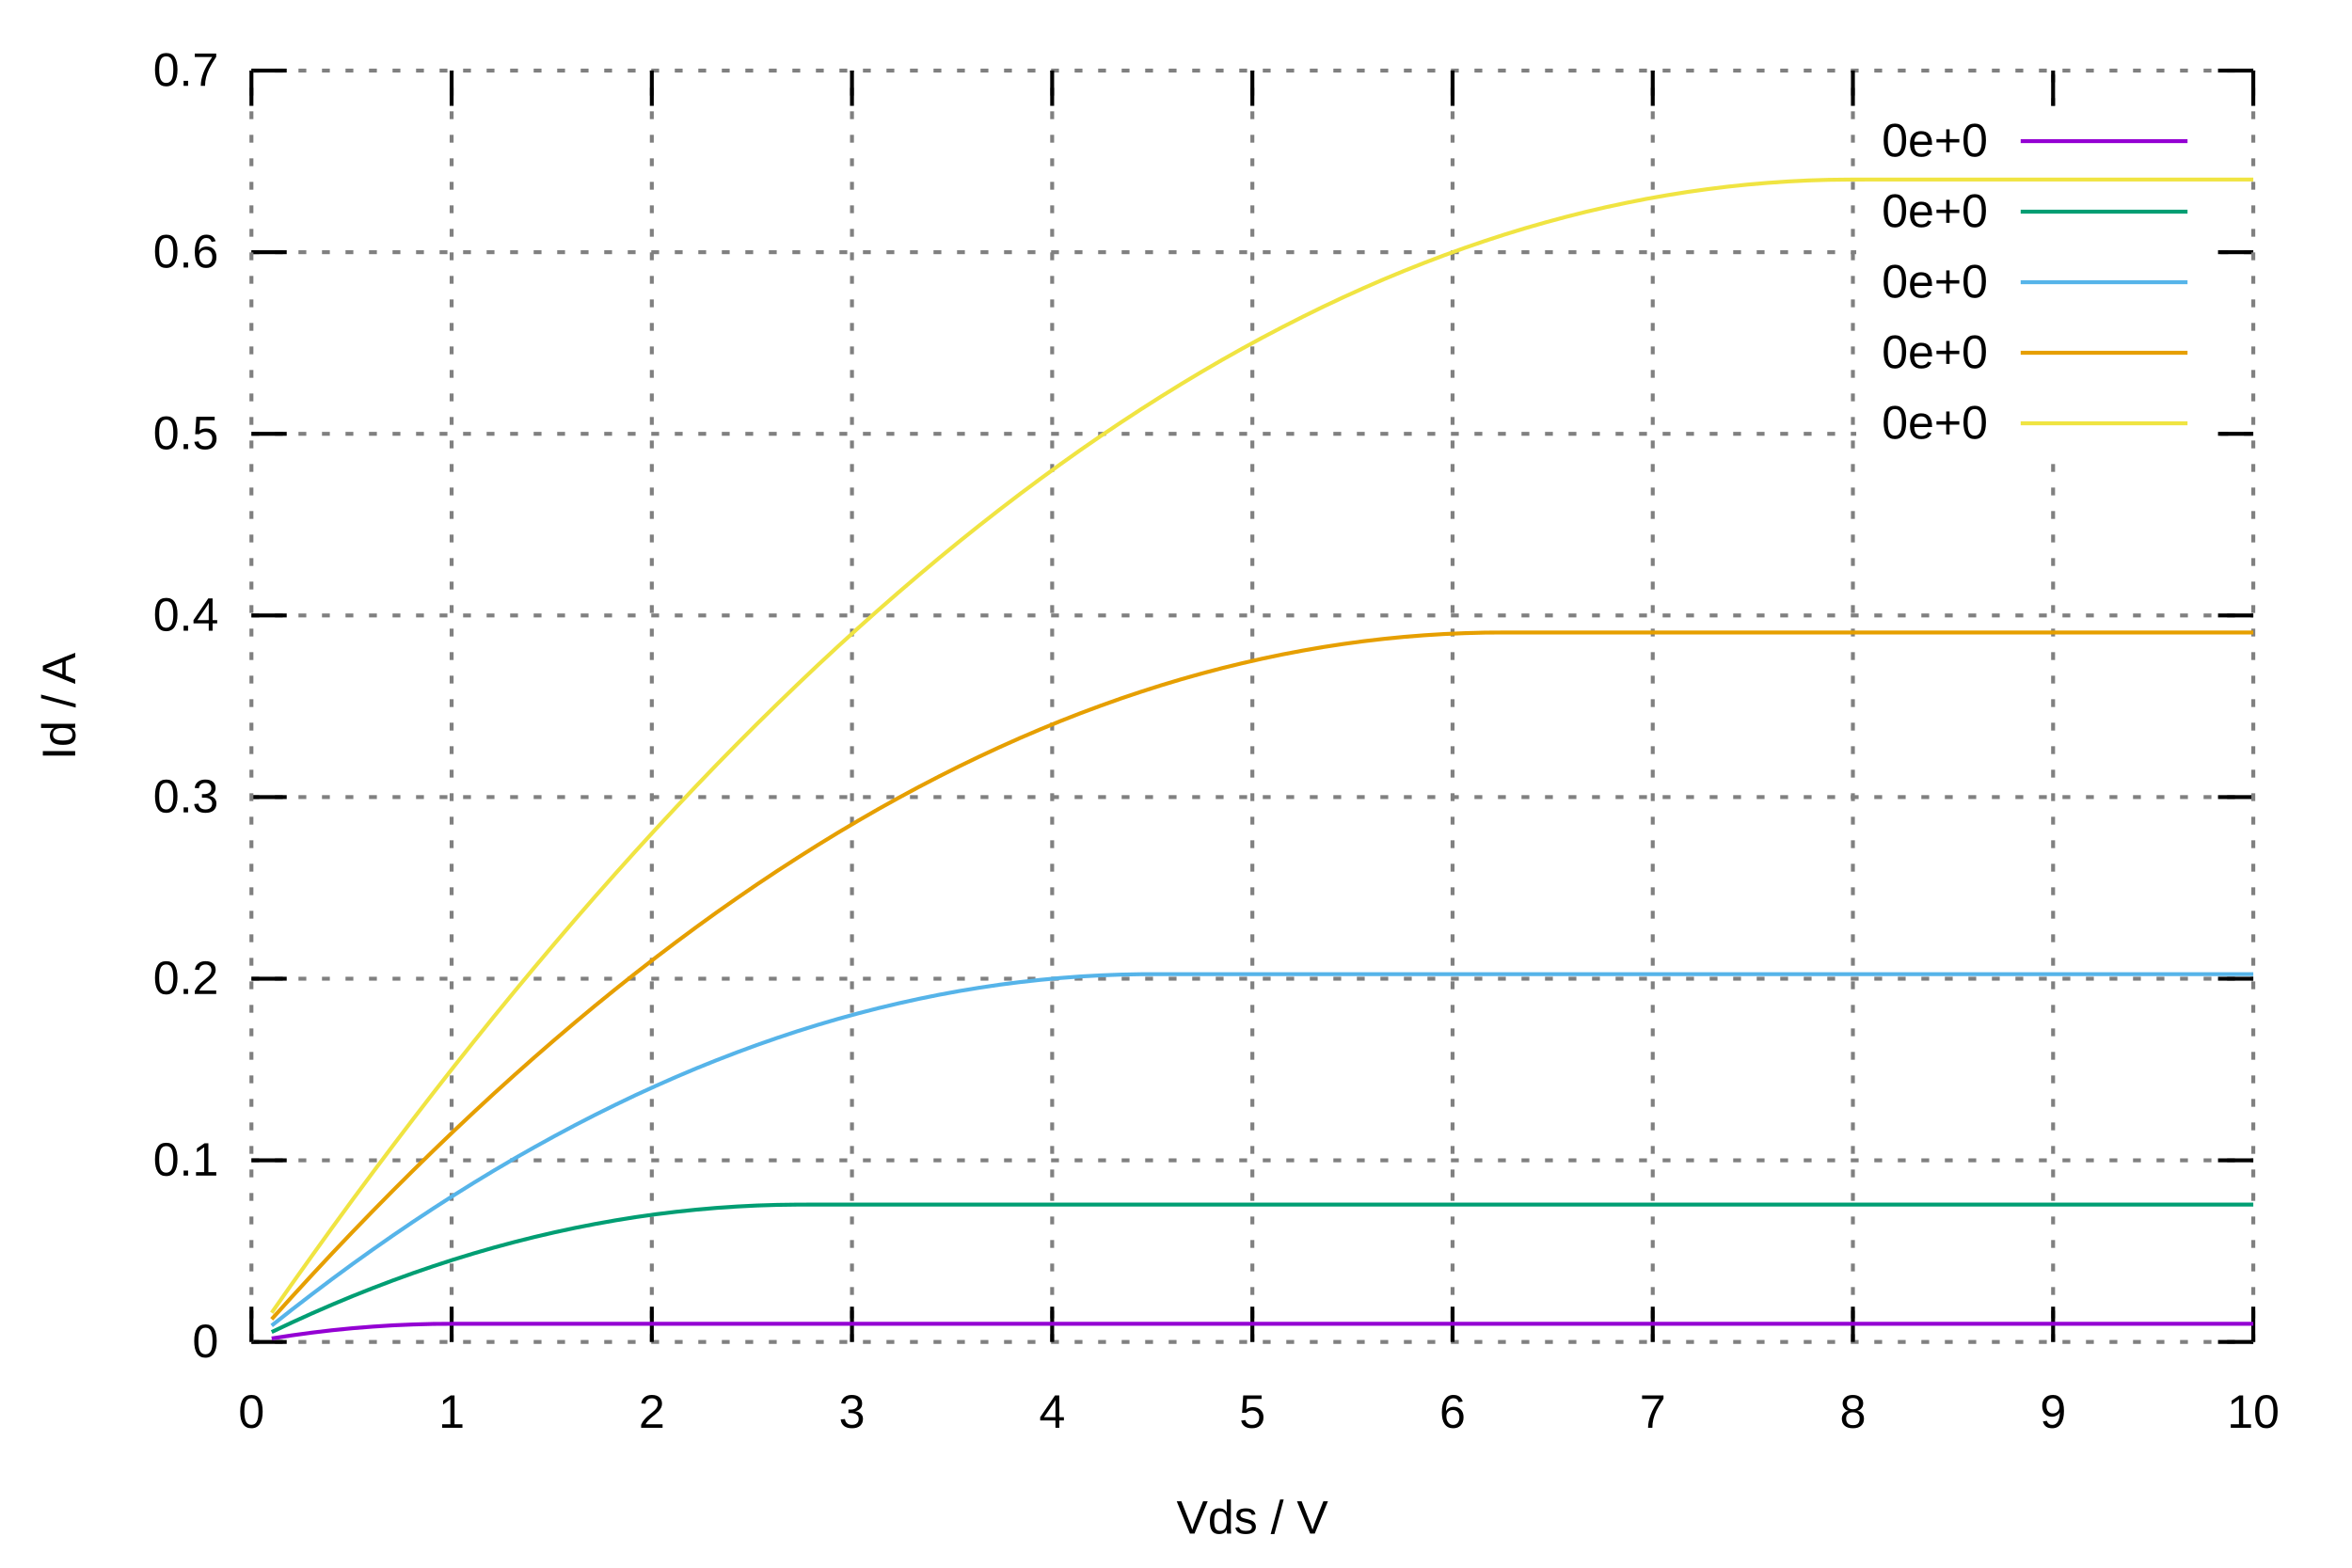
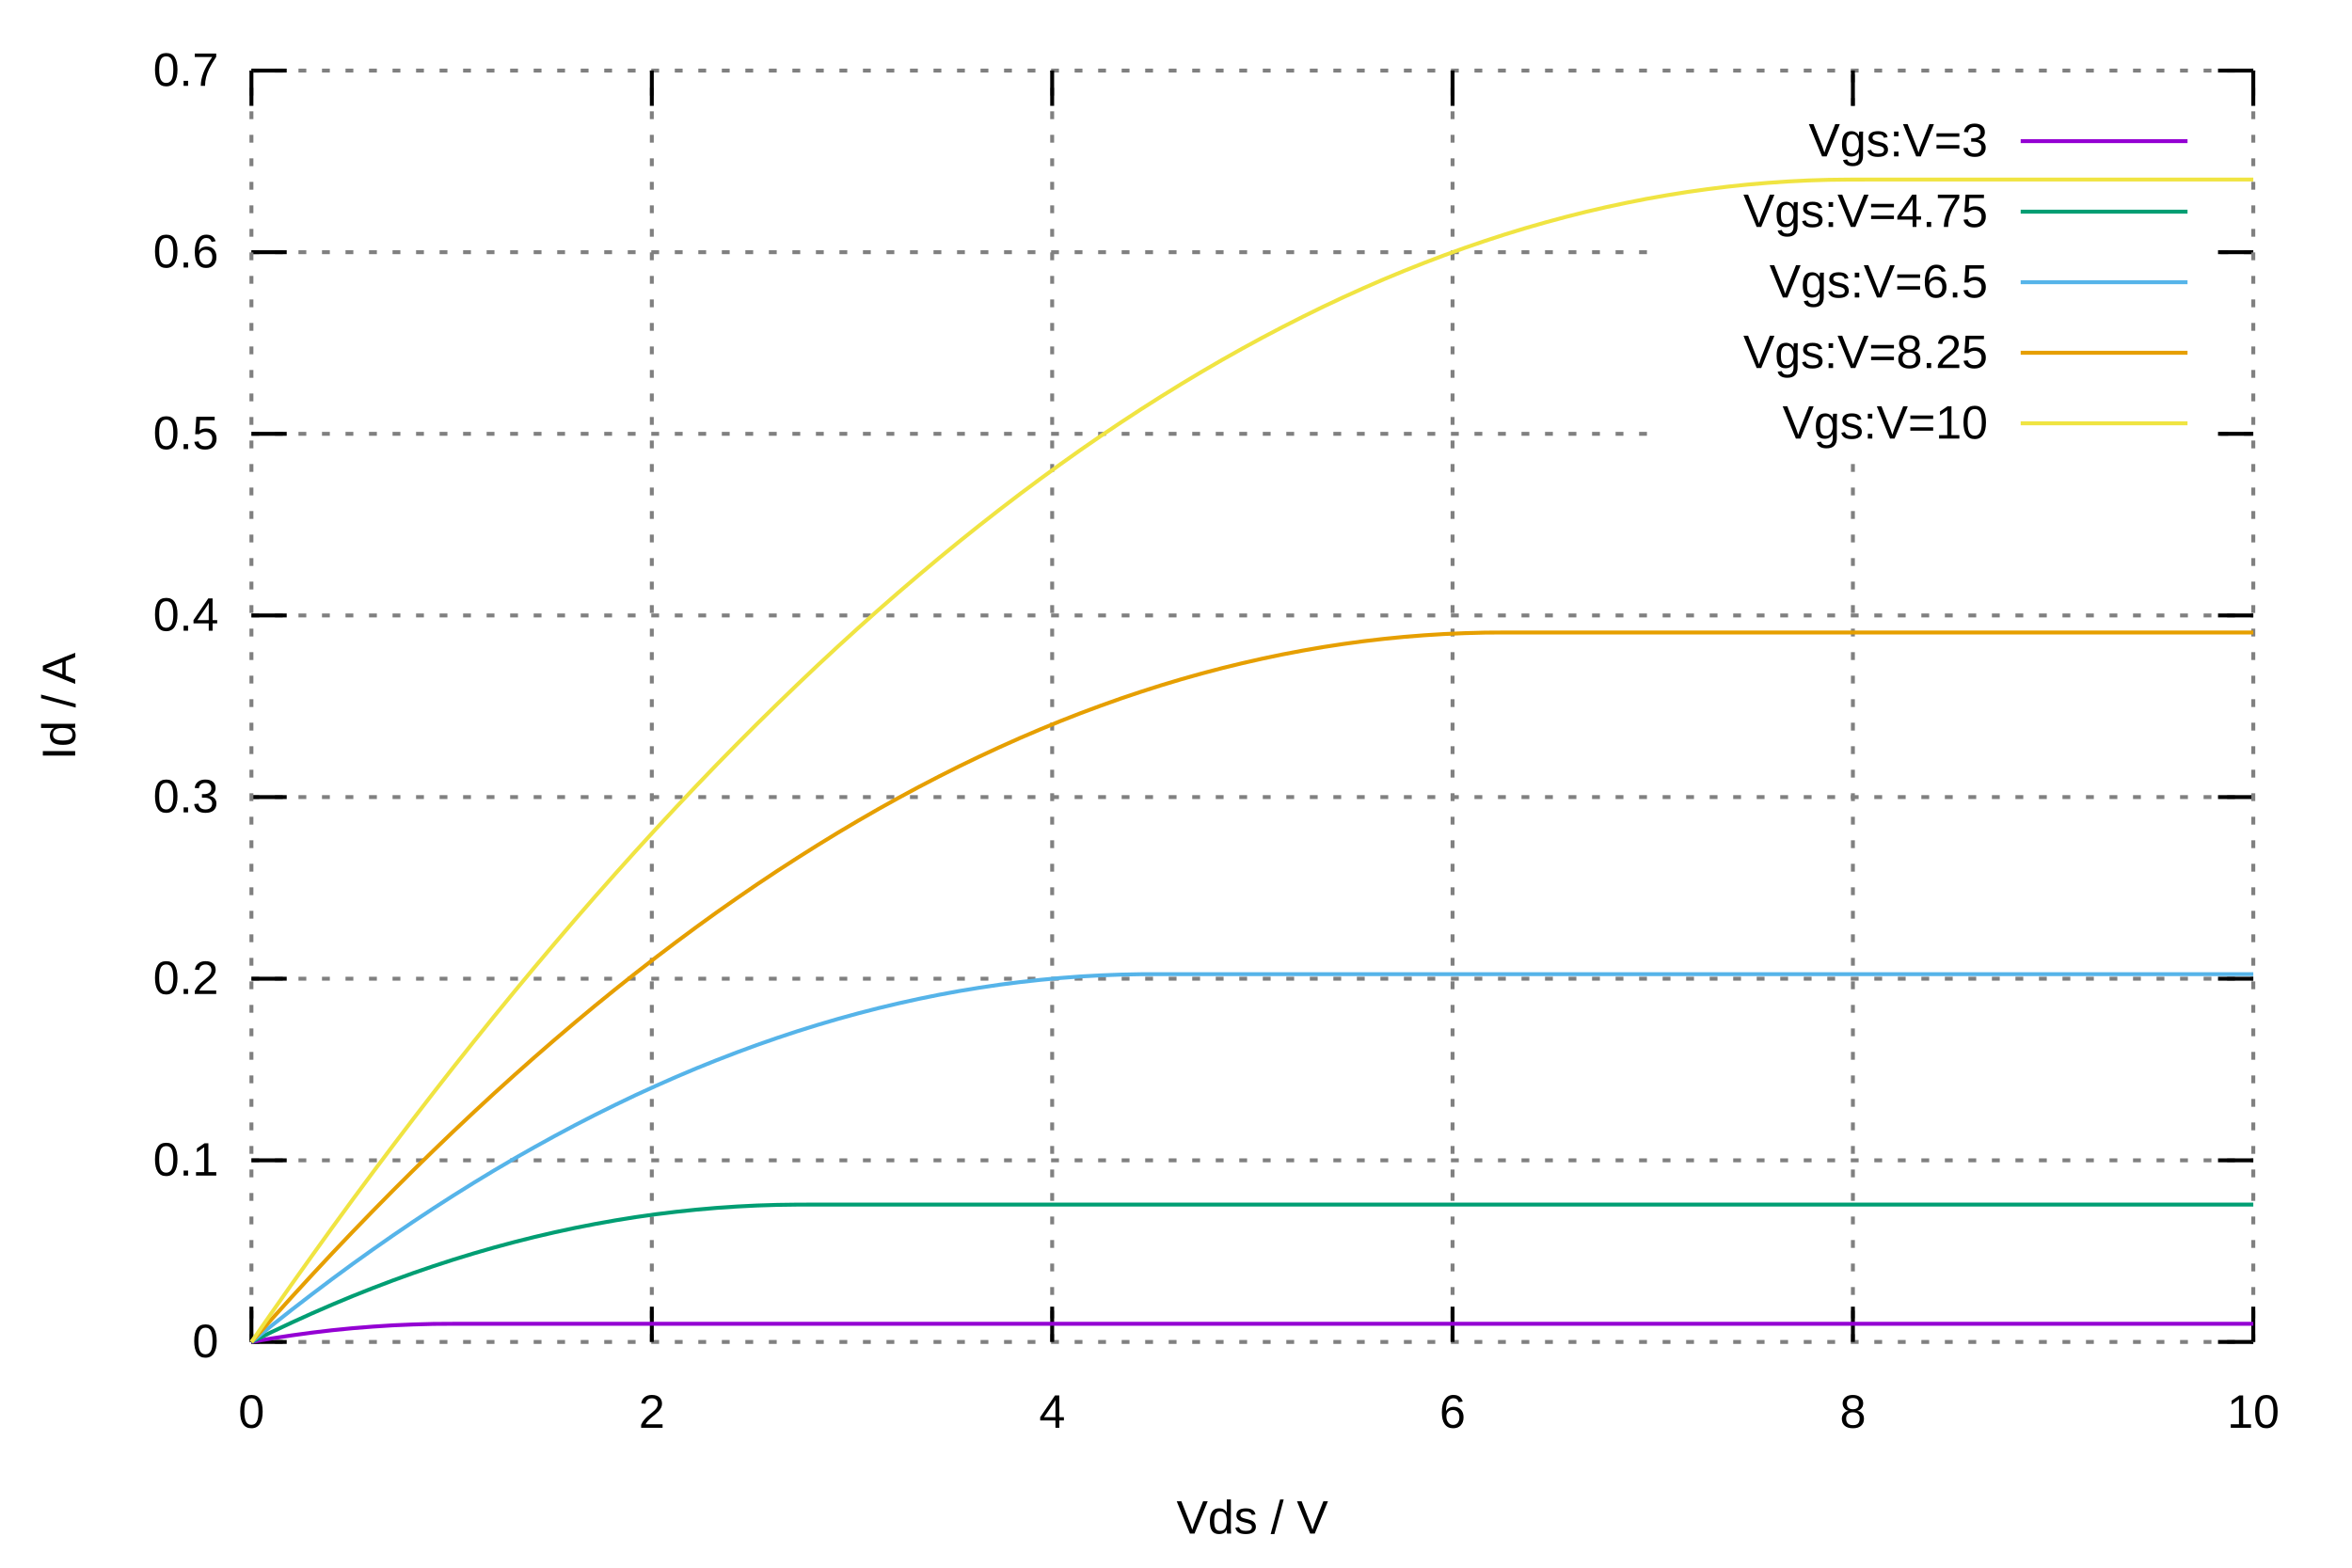
<svg xmlns="http://www.w3.org/2000/svg" xmlns:xlink="http://www.w3.org/1999/xlink" viewBox="0 0 600 400">
  <g id="gnuplot_canvas">
    <rect x="0" y="0" width="600" height="400" fill="none" />
    <defs>
      <circle id="gpDot" r="0.5" stroke-width="0.5" stroke="currentColor" />
      <path id="gpPt0" stroke-width="0.222" stroke="currentColor" d="M-1,0 h2 M0,-1 v2" />
      <path id="gpPt1" stroke-width="0.222" stroke="currentColor" d="M-1,-1 L1,1 M1,-1 L-1,1" />
      <path id="gpPt2" stroke-width="0.222" stroke="currentColor" d="M-1,0 L1,0 M0,-1 L0,1 M-1,-1 L1,1 M-1,1 L1,-1" />
      <rect id="gpPt3" stroke-width="0.222" stroke="currentColor" x="-1" y="-1" width="2" height="2" />
      <rect id="gpPt4" stroke-width="0.222" stroke="currentColor" fill="currentColor" x="-1" y="-1" width="2" height="2" />
      <circle id="gpPt5" stroke-width="0.222" stroke="currentColor" cx="0" cy="0" r="1" />
      <use xlink:href="#gpPt5" id="gpPt6" fill="currentColor" stroke="none" />
      <path id="gpPt7" stroke-width="0.222" stroke="currentColor" d="M0,-1.33 L-1.33,0.67 L1.33,0.67 z" />
      <use xlink:href="#gpPt7" id="gpPt8" fill="currentColor" stroke="none" />
      <use xlink:href="#gpPt7" id="gpPt9" stroke="currentColor" transform="rotate(180)" />
      <use xlink:href="#gpPt9" id="gpPt10" fill="currentColor" stroke="none" />
      <use xlink:href="#gpPt3" id="gpPt11" stroke="currentColor" transform="rotate(45)" />
      <use xlink:href="#gpPt11" id="gpPt12" fill="currentColor" stroke="none" />
      <path id="gpPt13" stroke-width="0.222" stroke="currentColor" d="M0,1.330 L1.265,0.411 L0.782,-1.067 L-0.782,-1.076 L-1.265,0.411 z" />
      <use xlink:href="#gpPt13" id="gpPt14" fill="currentColor" stroke="none" />
      <filter id="textbox" filterUnits="objectBoundingBox" x="0" y="0" height="1" width="1">
        <feFlood flood-color="white" flood-opacity="1" result="bgnd" />
        <feComposite in="SourceGraphic" in2="bgnd" operator="atop" />
      </filter>
      <filter id="greybox" filterUnits="objectBoundingBox" x="0" y="0" height="1" width="1">
        <feFlood flood-color="lightgrey" flood-opacity="1" result="grey" />
        <feComposite in="SourceGraphic" in2="grey" operator="atop" />
      </filter>
    </defs>
    <g fill="none" color="white" stroke="currentColor" stroke-width="1.00" stroke-linecap="butt" stroke-linejoin="miter">
</g>
    <g fill="none" color="black" stroke="currentColor" stroke-width="1.00" stroke-linecap="butt" stroke-linejoin="miter">
</g>
    <g fill="none" color="gray" stroke="currentColor" stroke-width="1.00" stroke-linecap="butt" stroke-linejoin="miter">
      <path stroke="gray" stroke-dasharray="2,4" class="gridline" d="M64.14,342.40 L574.82,342.40  " />
    </g>
    <g fill="none" color="black" stroke="currentColor" stroke-width="1.00" stroke-linecap="butt" stroke-linejoin="miter">
      <path stroke="black" d="M64.14,342.40 L73.14,342.40 M574.82,342.40 L565.82,342.40  " />
      <g transform="translate(55.75,346.30)" stroke="none" fill="black" font-family="Arial" font-size="12.00" text-anchor="end">
        <text>
          <tspan font-family="Arial">0</tspan>
        </text>
      </g>
    </g>
    <g fill="none" color="black" stroke="currentColor" stroke-width="1.00" stroke-linecap="butt" stroke-linejoin="miter">
</g>
    <g fill="none" color="gray" stroke="currentColor" stroke-width="1.00" stroke-linecap="butt" stroke-linejoin="miter">
      <path stroke="gray" stroke-dasharray="2,4" class="gridline" d="M64.14,296.06 L574.82,296.06  " />
    </g>
    <g fill="none" color="black" stroke="currentColor" stroke-width="1.00" stroke-linecap="butt" stroke-linejoin="miter">
      <path stroke="black" d="M64.14,296.06 L73.14,296.06 M574.82,296.06 L565.82,296.06  " />
      <g transform="translate(55.75,299.96)" stroke="none" fill="black" font-family="Arial" font-size="12.00" text-anchor="end">
        <text>
          <tspan font-family="Arial">0.1</tspan>
        </text>
      </g>
    </g>
    <g fill="none" color="black" stroke="currentColor" stroke-width="1.00" stroke-linecap="butt" stroke-linejoin="miter">
</g>
    <g fill="none" color="gray" stroke="currentColor" stroke-width="1.00" stroke-linecap="butt" stroke-linejoin="miter">
      <path stroke="gray" stroke-dasharray="2,4" class="gridline" d="M64.14,249.72 L574.82,249.72  " />
    </g>
    <g fill="none" color="black" stroke="currentColor" stroke-width="1.00" stroke-linecap="butt" stroke-linejoin="miter">
      <path stroke="black" d="M64.14,249.72 L73.14,249.72 M574.82,249.72 L565.82,249.72  " />
      <g transform="translate(55.75,253.62)" stroke="none" fill="black" font-family="Arial" font-size="12.00" text-anchor="end">
        <text>
          <tspan font-family="Arial">0.2</tspan>
        </text>
      </g>
    </g>
    <g fill="none" color="black" stroke="currentColor" stroke-width="1.00" stroke-linecap="butt" stroke-linejoin="miter">
</g>
    <g fill="none" color="gray" stroke="currentColor" stroke-width="1.00" stroke-linecap="butt" stroke-linejoin="miter">
      <path stroke="gray" stroke-dasharray="2,4" class="gridline" d="M64.14,203.38 L574.82,203.38  " />
    </g>
    <g fill="none" color="black" stroke="currentColor" stroke-width="1.00" stroke-linecap="butt" stroke-linejoin="miter">
      <path stroke="black" d="M64.14,203.38 L73.14,203.38 M574.82,203.38 L565.82,203.38  " />
      <g transform="translate(55.75,207.28)" stroke="none" fill="black" font-family="Arial" font-size="12.00" text-anchor="end">
        <text>
          <tspan font-family="Arial">0.3</tspan>
        </text>
      </g>
    </g>
    <g fill="none" color="black" stroke="currentColor" stroke-width="1.00" stroke-linecap="butt" stroke-linejoin="miter">
</g>
    <g fill="none" color="gray" stroke="currentColor" stroke-width="1.00" stroke-linecap="butt" stroke-linejoin="miter">
      <path stroke="gray" stroke-dasharray="2,4" class="gridline" d="M64.14,157.03 L574.82,157.03  " />
    </g>
    <g fill="none" color="black" stroke="currentColor" stroke-width="1.00" stroke-linecap="butt" stroke-linejoin="miter">
      <path stroke="black" d="M64.14,157.03 L73.14,157.03 M574.82,157.03 L565.82,157.03  " />
      <g transform="translate(55.75,160.93)" stroke="none" fill="black" font-family="Arial" font-size="12.00" text-anchor="end">
        <text>
          <tspan font-family="Arial">0.4</tspan>
        </text>
      </g>
    </g>
    <g fill="none" color="black" stroke="currentColor" stroke-width="1.00" stroke-linecap="butt" stroke-linejoin="miter">
</g>
    <g fill="none" color="gray" stroke="currentColor" stroke-width="1.00" stroke-linecap="butt" stroke-linejoin="miter">
-       <path stroke="gray" stroke-dasharray="2,4" class="gridline" d="M64.14,110.69 L473.53,110.69 M566.43,110.69 L574.82,110.69  " />
+       <path stroke="gray" stroke-dasharray="2,4" class="gridline" d="M64.14,110.69 L423.19,110.69 M566.43,110.69 L574.82,110.69  " />
    </g>
    <g fill="none" color="black" stroke="currentColor" stroke-width="1.00" stroke-linecap="butt" stroke-linejoin="miter">
      <path stroke="black" d="M64.14,110.69 L73.14,110.69 M574.82,110.69 L565.82,110.69  " />
      <g transform="translate(55.75,114.59)" stroke="none" fill="black" font-family="Arial" font-size="12.00" text-anchor="end">
        <text>
          <tspan font-family="Arial">0.5</tspan>
        </text>
      </g>
    </g>
    <g fill="none" color="black" stroke="currentColor" stroke-width="1.00" stroke-linecap="butt" stroke-linejoin="miter">
</g>
    <g fill="none" color="gray" stroke="currentColor" stroke-width="1.00" stroke-linecap="butt" stroke-linejoin="miter">
-       <path stroke="gray" stroke-dasharray="2,4" class="gridline" d="M64.14,64.35 L473.53,64.35 M566.43,64.35 L574.82,64.35  " />
+       <path stroke="gray" stroke-dasharray="2,4" class="gridline" d="M64.14,64.35 L423.19,64.35 M566.43,64.35 L574.82,64.35  " />
    </g>
    <g fill="none" color="black" stroke="currentColor" stroke-width="1.00" stroke-linecap="butt" stroke-linejoin="miter">
      <path stroke="black" d="M64.14,64.35 L73.14,64.35 M574.82,64.35 L565.82,64.35  " />
      <g transform="translate(55.75,68.25)" stroke="none" fill="black" font-family="Arial" font-size="12.00" text-anchor="end">
        <text>
          <tspan font-family="Arial">0.6</tspan>
        </text>
      </g>
    </g>
    <g fill="none" color="black" stroke="currentColor" stroke-width="1.00" stroke-linecap="butt" stroke-linejoin="miter">
</g>
    <g fill="none" color="gray" stroke="currentColor" stroke-width="1.00" stroke-linecap="butt" stroke-linejoin="miter">
      <path stroke="gray" stroke-dasharray="2,4" class="gridline" d="M64.14,18.01 L574.82,18.01  " />
    </g>
    <g fill="none" color="black" stroke="currentColor" stroke-width="1.00" stroke-linecap="butt" stroke-linejoin="miter">
      <path stroke="black" d="M64.14,18.01 L73.14,18.01 M574.82,18.01 L565.82,18.01  " />
      <g transform="translate(55.75,21.91)" stroke="none" fill="black" font-family="Arial" font-size="12.00" text-anchor="end">
        <text>
          <tspan font-family="Arial">0.7</tspan>
        </text>
      </g>
    </g>
    <g fill="none" color="black" stroke="currentColor" stroke-width="1.00" stroke-linecap="butt" stroke-linejoin="miter">
</g>
    <g fill="none" color="gray" stroke="currentColor" stroke-width="1.00" stroke-linecap="butt" stroke-linejoin="miter">
      <path stroke="gray" stroke-dasharray="2,4" class="gridline" d="M64.14,342.40 L64.14,18.01  " />
    </g>
    <g fill="none" color="black" stroke="currentColor" stroke-width="1.00" stroke-linecap="butt" stroke-linejoin="miter">
      <path stroke="black" d="M64.14,342.40 L64.14,333.40 M64.14,18.01 L64.14,27.01  " />
      <g transform="translate(64.14,364.30)" stroke="none" fill="black" font-family="Arial" font-size="12.00" text-anchor="middle">
        <text>
          <tspan font-family="Arial">0</tspan>
        </text>
      </g>
    </g>
    <g fill="none" color="black" stroke="currentColor" stroke-width="1.00" stroke-linecap="butt" stroke-linejoin="miter">
</g>
    <g fill="none" color="gray" stroke="currentColor" stroke-width="1.00" stroke-linecap="butt" stroke-linejoin="miter">
-       <path stroke="gray" stroke-dasharray="2,4" class="gridline" d="M115.21,342.40 L115.21,18.01  " />
-     </g>
-     <g fill="none" color="black" stroke="currentColor" stroke-width="1.00" stroke-linecap="butt" stroke-linejoin="miter">
-       <path stroke="black" d="M115.21,342.40 L115.21,333.40 M115.21,18.01 L115.21,27.01  " />
-       <g transform="translate(115.21,364.30)" stroke="none" fill="black" font-family="Arial" font-size="12.00" text-anchor="middle">
-         <text>
-           <tspan font-family="Arial">1</tspan>
-         </text>
-       </g>
-     </g>
-     <g fill="none" color="black" stroke="currentColor" stroke-width="1.00" stroke-linecap="butt" stroke-linejoin="miter">
- </g>
-     <g fill="none" color="gray" stroke="currentColor" stroke-width="1.00" stroke-linecap="butt" stroke-linejoin="miter">
      <path stroke="gray" stroke-dasharray="2,4" class="gridline" d="M166.28,342.40 L166.28,18.01  " />
    </g>
    <g fill="none" color="black" stroke="currentColor" stroke-width="1.00" stroke-linecap="butt" stroke-linejoin="miter">
      <path stroke="black" d="M166.28,342.40 L166.28,333.40 M166.28,18.01 L166.28,27.01  " />
      <g transform="translate(166.28,364.30)" stroke="none" fill="black" font-family="Arial" font-size="12.00" text-anchor="middle">
        <text>
          <tspan font-family="Arial">2</tspan>
        </text>
      </g>
    </g>
    <g fill="none" color="black" stroke="currentColor" stroke-width="1.00" stroke-linecap="butt" stroke-linejoin="miter">
</g>
    <g fill="none" color="gray" stroke="currentColor" stroke-width="1.00" stroke-linecap="butt" stroke-linejoin="miter">
-       <path stroke="gray" stroke-dasharray="2,4" class="gridline" d="M217.34,342.40 L217.34,18.01  " />
-     </g>
-     <g fill="none" color="black" stroke="currentColor" stroke-width="1.00" stroke-linecap="butt" stroke-linejoin="miter">
-       <path stroke="black" d="M217.34,342.40 L217.34,333.40 M217.34,18.01 L217.34,27.01  " />
-       <g transform="translate(217.34,364.30)" stroke="none" fill="black" font-family="Arial" font-size="12.00" text-anchor="middle">
-         <text>
-           <tspan font-family="Arial">3</tspan>
-         </text>
-       </g>
-     </g>
-     <g fill="none" color="black" stroke="currentColor" stroke-width="1.00" stroke-linecap="butt" stroke-linejoin="miter">
- </g>
-     <g fill="none" color="gray" stroke="currentColor" stroke-width="1.00" stroke-linecap="butt" stroke-linejoin="miter">
      <path stroke="gray" stroke-dasharray="2,4" class="gridline" d="M268.41,342.40 L268.41,18.01  " />
    </g>
    <g fill="none" color="black" stroke="currentColor" stroke-width="1.00" stroke-linecap="butt" stroke-linejoin="miter">
      <path stroke="black" d="M268.41,342.40 L268.41,333.40 M268.41,18.01 L268.41,27.01  " />
      <g transform="translate(268.41,364.30)" stroke="none" fill="black" font-family="Arial" font-size="12.00" text-anchor="middle">
        <text>
          <tspan font-family="Arial">4</tspan>
        </text>
      </g>
    </g>
    <g fill="none" color="black" stroke="currentColor" stroke-width="1.00" stroke-linecap="butt" stroke-linejoin="miter">
</g>
    <g fill="none" color="gray" stroke="currentColor" stroke-width="1.00" stroke-linecap="butt" stroke-linejoin="miter">
-       <path stroke="gray" stroke-dasharray="2,4" class="gridline" d="M319.48,342.40 L319.48,18.01  " />
-     </g>
-     <g fill="none" color="black" stroke="currentColor" stroke-width="1.00" stroke-linecap="butt" stroke-linejoin="miter">
-       <path stroke="black" d="M319.48,342.40 L319.48,333.40 M319.48,18.01 L319.48,27.01  " />
-       <g transform="translate(319.48,364.30)" stroke="none" fill="black" font-family="Arial" font-size="12.00" text-anchor="middle">
-         <text>
-           <tspan font-family="Arial">5</tspan>
-         </text>
-       </g>
-     </g>
-     <g fill="none" color="black" stroke="currentColor" stroke-width="1.00" stroke-linecap="butt" stroke-linejoin="miter">
- </g>
-     <g fill="none" color="gray" stroke="currentColor" stroke-width="1.00" stroke-linecap="butt" stroke-linejoin="miter">
      <path stroke="gray" stroke-dasharray="2,4" class="gridline" d="M370.55,342.40 L370.55,18.01  " />
    </g>
    <g fill="none" color="black" stroke="currentColor" stroke-width="1.00" stroke-linecap="butt" stroke-linejoin="miter">
      <path stroke="black" d="M370.55,342.40 L370.55,333.40 M370.55,18.01 L370.55,27.01  " />
      <g transform="translate(370.55,364.30)" stroke="none" fill="black" font-family="Arial" font-size="12.00" text-anchor="middle">
        <text>
          <tspan font-family="Arial">6</tspan>
        </text>
      </g>
    </g>
    <g fill="none" color="black" stroke="currentColor" stroke-width="1.00" stroke-linecap="butt" stroke-linejoin="miter">
</g>
    <g fill="none" color="gray" stroke="currentColor" stroke-width="1.00" stroke-linecap="butt" stroke-linejoin="miter">
-       <path stroke="gray" stroke-dasharray="2,4" class="gridline" d="M421.62,342.40 L421.62,18.01  " />
-     </g>
-     <g fill="none" color="black" stroke="currentColor" stroke-width="1.00" stroke-linecap="butt" stroke-linejoin="miter">
-       <path stroke="black" d="M421.62,342.40 L421.62,333.40 M421.62,18.01 L421.62,27.01  " />
-       <g transform="translate(421.62,364.30)" stroke="none" fill="black" font-family="Arial" font-size="12.00" text-anchor="middle">
-         <text>
-           <tspan font-family="Arial">7</tspan>
-         </text>
-       </g>
-     </g>
-     <g fill="none" color="black" stroke="currentColor" stroke-width="1.00" stroke-linecap="butt" stroke-linejoin="miter">
- </g>
-     <g fill="none" color="gray" stroke="currentColor" stroke-width="1.00" stroke-linecap="butt" stroke-linejoin="miter">
-       <path stroke="gray" stroke-dasharray="2,4" class="gridline" d="M472.68,342.40 L472.68,18.01  " />
+       <path stroke="gray" stroke-dasharray="2,4" class="gridline" d="M472.68,342.40 L472.68,117.01 M472.68,27.01 L472.68,18.01  " />
    </g>
    <g fill="none" color="black" stroke="currentColor" stroke-width="1.00" stroke-linecap="butt" stroke-linejoin="miter">
      <path stroke="black" d="M472.68,342.40 L472.68,333.40 M472.68,18.01 L472.68,27.01  " />
      <g transform="translate(472.68,364.30)" stroke="none" fill="black" font-family="Arial" font-size="12.00" text-anchor="middle">
        <text>
          <tspan font-family="Arial">8</tspan>
        </text>
      </g>
    </g>
    <g fill="none" color="black" stroke="currentColor" stroke-width="1.00" stroke-linecap="butt" stroke-linejoin="miter">
</g>
    <g fill="none" color="gray" stroke="currentColor" stroke-width="1.00" stroke-linecap="butt" stroke-linejoin="miter">
-       <path stroke="gray" stroke-dasharray="2,4" class="gridline" d="M523.75,342.40 L523.75,117.01 M523.75,27.01 L523.75,18.01  " />
-     </g>
-     <g fill="none" color="black" stroke="currentColor" stroke-width="1.00" stroke-linecap="butt" stroke-linejoin="miter">
-       <path stroke="black" d="M523.75,342.40 L523.75,333.40 M523.75,18.01 L523.75,27.01  " />
-       <g transform="translate(523.75,364.30)" stroke="none" fill="black" font-family="Arial" font-size="12.00" text-anchor="middle">
-         <text>
-           <tspan font-family="Arial">9</tspan>
-         </text>
-       </g>
-     </g>
-     <g fill="none" color="black" stroke="currentColor" stroke-width="1.00" stroke-linecap="butt" stroke-linejoin="miter">
- </g>
-     <g fill="none" color="gray" stroke="currentColor" stroke-width="1.00" stroke-linecap="butt" stroke-linejoin="miter">
      <path stroke="gray" stroke-dasharray="2,4" class="gridline" d="M574.82,342.40 L574.82,18.01  " />
    </g>
    <g fill="none" color="black" stroke="currentColor" stroke-width="1.00" stroke-linecap="butt" stroke-linejoin="miter">
      <path stroke="black" d="M574.82,342.40 L574.82,333.40 M574.82,18.01 L574.82,27.01  " />
      <g transform="translate(574.82,364.30)" stroke="none" fill="black" font-family="Arial" font-size="12.00" text-anchor="middle">
        <text>
          <tspan font-family="Arial">10</tspan>
        </text>
      </g>
    </g>
    <g fill="none" color="black" stroke="currentColor" stroke-width="1.00" stroke-linecap="butt" stroke-linejoin="miter">
</g>
    <g fill="none" color="black" stroke="currentColor" stroke-width="1.00" stroke-linecap="butt" stroke-linejoin="miter">
      <g transform="translate(19.18,180.21) rotate(270)" stroke="none" fill="black" font-family="Arial" font-size="12.00" text-anchor="middle">
        <text>
          <tspan font-family="Arial">Id / A</tspan>
        </text>
      </g>
    </g>
    <g fill="none" color="black" stroke="currentColor" stroke-width="1.00" stroke-linecap="butt" stroke-linejoin="miter">
      <g transform="translate(319.48,391.30)" stroke="none" fill="black" font-family="Arial" font-size="12.00" text-anchor="middle">
        <text>
          <tspan font-family="Arial">Vds / V</tspan>
        </text>
      </g>
    </g>
    <g fill="none" color="black" stroke="currentColor" stroke-width="1.00" stroke-linecap="butt" stroke-linejoin="miter">
</g>
    <g id="gnuplot_plot_1">
      <g fill="none" color="black" stroke="currentColor" stroke-width="1.00" stroke-linecap="butt" stroke-linejoin="miter">
        <g transform="translate(507.09,39.91)" stroke="none" fill="black" font-family="Arial" font-size="12.00" text-anchor="end">
          <text>
-             <tspan font-family="Arial">0e+0</tspan>
-           </text>
-         </g>
-       </g>
-       <g fill="none" color="black" stroke="currentColor" stroke-width="1.00" stroke-linecap="butt" stroke-linejoin="miter">
-         <path stroke="rgb(148,   0, 211)" d="M515.48,36.01 L558.04,36.01 M69.30,341.51 L74.46,340.72 L79.62,340.02 L84.77,339.41 L89.93,338.90 L95.09,338.49   L100.25,338.16 L105.41,337.94 L110.57,337.80 L115.72,337.77 L120.88,337.77 L126.04,337.77 L131.20,337.77 L136.36,337.77   L141.52,337.77 L146.67,337.77 L151.83,337.77 L156.99,337.77 L162.15,337.77 L167.31,337.77 L172.47,337.77 L177.62,337.77   L182.78,337.77 L187.94,337.77 L193.10,337.77 L198.26,337.77 L203.42,337.77 L208.57,337.77 L213.73,337.77 L218.89,337.77   L224.05,337.77 L229.21,337.77 L234.37,337.77 L239.53,337.77 L244.68,337.77 L249.84,337.77 L255.00,337.77 L260.16,337.77   L265.32,337.77 L270.48,337.77 L275.63,337.77 L280.79,337.77 L285.95,337.77 L291.11,337.77 L296.27,337.77 L301.43,337.77   L306.58,337.77 L311.74,337.77 L316.90,337.77 L322.06,337.77 L327.22,337.77 L332.38,337.77 L337.53,337.77 L342.69,337.77   L347.85,337.77 L353.01,337.77 L358.17,337.77 L363.33,337.77 L368.48,337.77 L373.64,337.77 L378.80,337.77 L383.96,337.77   L389.12,337.77 L394.28,337.77 L399.43,337.77 L404.59,337.77 L409.75,337.77 L414.91,337.77 L420.07,337.77 L425.23,337.77   L430.39,337.77 L435.54,337.77 L440.70,337.77 L445.86,337.77 L451.02,337.77 L456.18,337.77 L461.34,337.77 L466.49,337.77   L471.65,337.77 L476.81,337.77 L481.97,337.77 L487.13,337.77 L492.29,337.77 L497.44,337.77 L502.60,337.77 L507.76,337.77   L512.92,337.77 L518.08,337.77 L523.24,337.77 L528.39,337.77 L533.55,337.77 L538.71,337.77 L543.87,337.77 L549.03,337.77   L554.19,337.77 L559.34,337.77 L564.50,337.77 L569.66,337.77 L574.82,337.77  " />
+             <tspan font-family="Arial">Vgs:V=3</tspan>
+           </text>
+         </g>
+       </g>
+       <g fill="none" color="black" stroke="currentColor" stroke-width="1.00" stroke-linecap="butt" stroke-linejoin="miter">
+         <path stroke="rgb(148,   0, 211)" d="M515.48,36.01 L558.04,36.01 M64.14,342.40 L69.30,341.51 L74.46,340.72 L79.62,340.02 L84.77,339.41 L89.93,338.90   L95.09,338.49 L100.25,338.16 L105.41,337.94 L110.57,337.80 L115.72,337.77 L120.88,337.77 L126.04,337.77 L131.20,337.77   L136.36,337.77 L141.52,337.77 L146.67,337.77 L151.83,337.77 L156.99,337.77 L162.15,337.77 L167.31,337.77 L172.47,337.77   L177.62,337.77 L182.78,337.77 L187.94,337.77 L193.10,337.77 L198.26,337.77 L203.42,337.77 L208.57,337.77 L213.73,337.77   L218.89,337.77 L224.05,337.77 L229.21,337.77 L234.37,337.77 L239.53,337.77 L244.68,337.77 L249.84,337.77 L255.00,337.77   L260.16,337.77 L265.32,337.77 L270.48,337.77 L275.63,337.77 L280.79,337.77 L285.95,337.77 L291.11,337.77 L296.27,337.77   L301.43,337.77 L306.58,337.77 L311.74,337.77 L316.90,337.77 L322.06,337.77 L327.22,337.77 L332.38,337.77 L337.53,337.77   L342.69,337.77 L347.85,337.77 L353.01,337.77 L358.17,337.77 L363.33,337.77 L368.48,337.77 L373.64,337.77 L378.80,337.77   L383.96,337.77 L389.12,337.77 L394.28,337.77 L399.43,337.77 L404.59,337.77 L409.75,337.77 L414.91,337.77 L420.07,337.77   L425.23,337.77 L430.39,337.77 L435.54,337.77 L440.70,337.77 L445.86,337.77 L451.02,337.77 L456.18,337.77 L461.34,337.77   L466.49,337.77 L471.65,337.77 L476.81,337.77 L481.97,337.77 L487.13,337.77 L492.29,337.77 L497.44,337.77 L502.60,337.77   L507.76,337.77 L512.92,337.77 L518.08,337.77 L523.24,337.77 L528.39,337.77 L533.55,337.77 L538.71,337.77 L543.87,337.77   L549.03,337.77 L554.19,337.77 L559.34,337.77 L564.50,337.77 L569.66,337.77 L574.82,337.77  " />
      </g>
    </g>
    <g id="gnuplot_plot_2">
      <g fill="none" color="black" stroke="currentColor" stroke-width="1.00" stroke-linecap="butt" stroke-linejoin="miter">
        <g transform="translate(507.09,57.91)" stroke="none" fill="black" font-family="Arial" font-size="12.00" text-anchor="end">
          <text>
-             <tspan font-family="Arial">0e+0</tspan>
-           </text>
-         </g>
-       </g>
-       <g fill="none" color="black" stroke="currentColor" stroke-width="1.00" stroke-linecap="butt" stroke-linejoin="miter">
-         <path stroke="rgb(  0, 158, 115)" d="M515.48,54.01 L558.04,54.01 M69.30,339.87 L74.46,337.44 L79.62,335.10 L84.77,332.86 L89.93,330.71 L95.09,328.66   L100.25,326.70 L105.41,324.83 L110.57,323.06 L115.72,321.38 L120.88,319.80 L126.04,318.31 L131.20,316.92 L136.36,315.62   L141.52,314.42 L146.67,313.31 L151.83,312.30 L156.99,311.38 L162.15,310.55 L167.31,309.82 L172.47,309.19 L177.62,308.65   L182.78,308.20 L187.94,307.85 L193.10,307.59 L198.26,307.43 L203.42,307.36 L208.57,307.35 L213.73,307.35 L218.89,307.35   L224.05,307.35 L229.21,307.35 L234.37,307.35 L239.53,307.35 L244.68,307.35 L249.84,307.35 L255.00,307.35 L260.16,307.35   L265.32,307.35 L270.48,307.35 L275.63,307.35 L280.79,307.35 L285.95,307.35 L291.11,307.35 L296.27,307.35 L301.43,307.35   L306.58,307.35 L311.74,307.35 L316.90,307.35 L322.06,307.35 L327.22,307.35 L332.38,307.35 L337.53,307.35 L342.69,307.35   L347.85,307.35 L353.01,307.35 L358.17,307.35 L363.33,307.35 L368.48,307.35 L373.64,307.35 L378.80,307.35 L383.96,307.35   L389.12,307.35 L394.28,307.35 L399.43,307.35 L404.59,307.35 L409.75,307.35 L414.91,307.35 L420.07,307.35 L425.23,307.35   L430.39,307.35 L435.54,307.35 L440.70,307.35 L445.86,307.35 L451.02,307.35 L456.18,307.35 L461.34,307.35 L466.49,307.35   L471.65,307.35 L476.81,307.35 L481.97,307.35 L487.13,307.35 L492.29,307.35 L497.44,307.35 L502.60,307.35 L507.76,307.35   L512.92,307.35 L518.08,307.35 L523.24,307.35 L528.39,307.35 L533.55,307.35 L538.71,307.35 L543.87,307.35 L549.03,307.35   L554.19,307.35 L559.34,307.35 L564.50,307.35 L569.66,307.35 L574.82,307.35  " />
+             <tspan font-family="Arial">Vgs:V=4.75</tspan>
+           </text>
+         </g>
+       </g>
+       <g fill="none" color="black" stroke="currentColor" stroke-width="1.00" stroke-linecap="butt" stroke-linejoin="miter">
+         <path stroke="rgb(  0, 158, 115)" d="M515.48,54.01 L558.04,54.01 M64.14,342.40 L69.30,339.87 L74.46,337.44 L79.62,335.10 L84.77,332.86 L89.93,330.71   L95.09,328.66 L100.25,326.70 L105.41,324.83 L110.57,323.06 L115.72,321.38 L120.88,319.80 L126.04,318.31 L131.20,316.92   L136.36,315.62 L141.52,314.42 L146.67,313.31 L151.83,312.30 L156.99,311.38 L162.15,310.55 L167.31,309.82 L172.47,309.19   L177.62,308.65 L182.78,308.20 L187.94,307.85 L193.10,307.59 L198.26,307.43 L203.42,307.36 L208.57,307.35 L213.73,307.35   L218.89,307.35 L224.05,307.35 L229.21,307.35 L234.37,307.35 L239.53,307.35 L244.68,307.35 L249.84,307.35 L255.00,307.35   L260.16,307.35 L265.32,307.35 L270.48,307.35 L275.63,307.35 L280.79,307.35 L285.95,307.35 L291.11,307.35 L296.27,307.35   L301.43,307.35 L306.58,307.35 L311.74,307.35 L316.90,307.35 L322.06,307.35 L327.22,307.35 L332.38,307.35 L337.53,307.35   L342.69,307.35 L347.85,307.35 L353.01,307.35 L358.17,307.35 L363.33,307.35 L368.48,307.35 L373.64,307.35 L378.80,307.35   L383.96,307.35 L389.12,307.35 L394.28,307.35 L399.43,307.35 L404.59,307.35 L409.75,307.35 L414.91,307.35 L420.07,307.35   L425.23,307.35 L430.39,307.35 L435.54,307.35 L440.70,307.35 L445.86,307.35 L451.02,307.35 L456.18,307.35 L461.34,307.35   L466.49,307.35 L471.65,307.35 L476.81,307.35 L481.97,307.35 L487.13,307.35 L492.29,307.35 L497.44,307.35 L502.60,307.35   L507.76,307.35 L512.92,307.35 L518.08,307.35 L523.24,307.35 L528.39,307.35 L533.55,307.35 L538.71,307.35 L543.87,307.35   L549.03,307.35 L554.19,307.35 L559.34,307.35 L564.50,307.35 L569.66,307.35 L574.82,307.35  " />
      </g>
    </g>
    <g id="gnuplot_plot_3">
      <g fill="none" color="black" stroke="currentColor" stroke-width="1.00" stroke-linecap="butt" stroke-linejoin="miter">
        <g transform="translate(507.09,75.91)" stroke="none" fill="black" font-family="Arial" font-size="12.00" text-anchor="end">
          <text>
-             <tspan font-family="Arial">0e+0</tspan>
-           </text>
-         </g>
-       </g>
-       <g fill="none" color="black" stroke="currentColor" stroke-width="1.00" stroke-linecap="butt" stroke-linejoin="miter">
-         <path stroke="rgb( 86, 180, 233)" d="M515.48,72.01 L558.04,72.01 M69.30,338.23 L74.46,334.16 L79.62,330.19 L84.77,326.31 L89.93,322.52 L95.09,318.83   L100.25,315.23 L105.41,311.72 L110.57,308.31 L115.72,305.00 L120.88,301.78 L126.04,298.65 L131.20,295.62 L136.36,292.69   L141.52,289.85 L146.67,287.10 L151.83,284.45 L156.99,281.89 L162.15,279.42 L167.31,277.06 L172.47,274.78 L177.62,272.60   L182.78,270.52 L187.94,268.53 L193.10,266.63 L198.26,264.83 L203.42,263.12 L208.57,261.51 L213.73,259.99 L218.89,258.57   L224.05,257.24 L229.21,256.01 L234.37,254.87 L239.53,253.82 L244.68,252.87 L249.84,252.02 L255.00,251.25 L260.16,250.59   L265.32,250.02 L270.48,249.54 L275.63,249.15 L280.79,248.87 L285.95,248.67 L291.11,248.57 L296.27,248.56 L301.43,248.56   L306.58,248.56 L311.74,248.56 L316.90,248.56 L322.06,248.56 L327.22,248.56 L332.38,248.56 L337.53,248.56 L342.69,248.56   L347.85,248.56 L353.01,248.56 L358.17,248.56 L363.33,248.56 L368.48,248.56 L373.64,248.56 L378.80,248.56 L383.96,248.56   L389.12,248.56 L394.28,248.56 L399.43,248.56 L404.59,248.56 L409.75,248.56 L414.91,248.56 L420.07,248.56 L425.23,248.56   L430.39,248.56 L435.54,248.56 L440.70,248.56 L445.86,248.56 L451.02,248.56 L456.18,248.56 L461.34,248.56 L466.49,248.56   L471.65,248.56 L476.81,248.56 L481.97,248.56 L487.13,248.56 L492.29,248.56 L497.44,248.56 L502.60,248.56 L507.76,248.56   L512.92,248.56 L518.08,248.56 L523.24,248.56 L528.39,248.56 L533.55,248.56 L538.71,248.56 L543.87,248.56 L549.03,248.56   L554.19,248.56 L559.34,248.56 L564.50,248.56 L569.66,248.56 L574.82,248.56  " />
+             <tspan font-family="Arial">Vgs:V=6.5</tspan>
+           </text>
+         </g>
+       </g>
+       <g fill="none" color="black" stroke="currentColor" stroke-width="1.00" stroke-linecap="butt" stroke-linejoin="miter">
+         <path stroke="rgb( 86, 180, 233)" d="M515.48,72.01 L558.04,72.01 M64.14,342.40 L69.30,338.23 L74.46,334.16 L79.62,330.19 L84.77,326.31 L89.93,322.52   L95.09,318.83 L100.25,315.23 L105.41,311.72 L110.57,308.31 L115.72,305.00 L120.88,301.78 L126.04,298.65 L131.20,295.62   L136.36,292.69 L141.52,289.85 L146.67,287.10 L151.83,284.45 L156.99,281.89 L162.15,279.42 L167.31,277.06 L172.47,274.78   L177.62,272.60 L182.78,270.52 L187.94,268.53 L193.10,266.63 L198.26,264.83 L203.42,263.12 L208.57,261.51 L213.73,259.99   L218.89,258.57 L224.05,257.24 L229.21,256.01 L234.37,254.87 L239.53,253.82 L244.68,252.87 L249.84,252.02 L255.00,251.25   L260.16,250.59 L265.32,250.02 L270.48,249.54 L275.63,249.15 L280.79,248.87 L285.95,248.67 L291.11,248.57 L296.27,248.56   L301.43,248.56 L306.58,248.56 L311.74,248.56 L316.90,248.56 L322.06,248.56 L327.22,248.56 L332.38,248.56 L337.53,248.56   L342.69,248.56 L347.85,248.56 L353.01,248.56 L358.17,248.56 L363.33,248.56 L368.48,248.56 L373.64,248.56 L378.80,248.56   L383.96,248.56 L389.12,248.56 L394.28,248.56 L399.43,248.56 L404.59,248.56 L409.75,248.56 L414.91,248.56 L420.07,248.56   L425.23,248.56 L430.39,248.56 L435.54,248.56 L440.70,248.56 L445.86,248.56 L451.02,248.56 L456.18,248.56 L461.34,248.56   L466.49,248.56 L471.65,248.56 L476.81,248.56 L481.97,248.56 L487.13,248.56 L492.29,248.56 L497.44,248.56 L502.60,248.56   L507.76,248.56 L512.92,248.56 L518.08,248.56 L523.24,248.56 L528.39,248.56 L533.55,248.56 L538.71,248.56 L543.87,248.56   L549.03,248.56 L554.19,248.56 L559.34,248.56 L564.50,248.56 L569.66,248.56 L574.82,248.56  " />
      </g>
    </g>
    <g id="gnuplot_plot_4">
      <g fill="none" color="black" stroke="currentColor" stroke-width="1.00" stroke-linecap="butt" stroke-linejoin="miter">
        <g transform="translate(507.09,93.91)" stroke="none" fill="black" font-family="Arial" font-size="12.00" text-anchor="end">
          <text>
-             <tspan font-family="Arial">0e+0</tspan>
-           </text>
-         </g>
-       </g>
-       <g fill="none" color="black" stroke="currentColor" stroke-width="1.00" stroke-linecap="butt" stroke-linejoin="miter">
-         <path stroke="rgb(230, 159,   0)" d="M515.48,90.01 L558.04,90.01 M69.30,336.60 L74.46,330.89 L79.62,325.27 L84.77,319.75 L89.93,314.33 L95.09,309.00   L100.25,303.76 L105.41,298.62 L110.57,293.57 L115.72,288.62 L120.88,283.76 L126.04,278.99 L131.20,274.33 L136.36,269.75   L141.52,265.27 L146.67,260.89 L151.83,256.59 L156.99,252.40 L162.15,248.30 L167.31,244.29 L172.47,240.38 L177.62,236.56   L182.78,232.83 L187.94,229.21 L193.10,225.67 L198.26,222.23 L203.42,218.89 L208.57,215.64 L213.73,212.48 L218.89,209.42   L224.05,206.45 L229.21,203.58 L234.37,200.80 L239.53,198.12 L244.68,195.53 L249.84,193.04 L255.00,190.64 L260.16,188.33   L265.32,186.12 L270.48,184.00 L275.63,181.98 L280.79,180.06 L285.95,178.22 L291.11,176.49 L296.27,174.84 L301.43,173.29   L306.58,171.84 L311.74,170.48 L316.90,169.22 L322.06,168.05 L327.22,166.97 L332.38,165.99 L337.53,165.10 L342.69,164.31   L347.85,163.61 L353.01,163.01 L358.17,162.50 L363.33,162.09 L368.48,161.77 L373.64,161.55 L378.80,161.41 L383.96,161.38   L389.12,161.38 L394.28,161.38 L399.43,161.38 L404.59,161.38 L409.75,161.38 L414.91,161.38 L420.07,161.38 L425.23,161.38   L430.39,161.38 L435.54,161.38 L440.70,161.38 L445.86,161.38 L451.02,161.38 L456.18,161.38 L461.34,161.38 L466.49,161.38   L471.65,161.38 L476.81,161.38 L481.97,161.38 L487.13,161.38 L492.29,161.38 L497.44,161.38 L502.60,161.38 L507.76,161.38   L512.92,161.38 L518.08,161.38 L523.24,161.38 L528.39,161.38 L533.55,161.38 L538.71,161.38 L543.87,161.38 L549.03,161.38   L554.19,161.38 L559.34,161.38 L564.50,161.38 L569.66,161.38 L574.82,161.38  " />
+             <tspan font-family="Arial">Vgs:V=8.25</tspan>
+           </text>
+         </g>
+       </g>
+       <g fill="none" color="black" stroke="currentColor" stroke-width="1.00" stroke-linecap="butt" stroke-linejoin="miter">
+         <path stroke="rgb(230, 159,   0)" d="M515.48,90.01 L558.04,90.01 M64.14,342.40 L69.30,336.60 L74.46,330.89 L79.62,325.27 L84.77,319.75 L89.93,314.33   L95.09,309.00 L100.25,303.76 L105.41,298.62 L110.57,293.57 L115.72,288.62 L120.88,283.76 L126.04,278.99 L131.20,274.33   L136.36,269.75 L141.52,265.27 L146.67,260.89 L151.83,256.59 L156.99,252.40 L162.15,248.30 L167.31,244.29 L172.47,240.38   L177.62,236.56 L182.78,232.83 L187.94,229.21 L193.10,225.67 L198.26,222.23 L203.42,218.89 L208.57,215.64 L213.73,212.48   L218.89,209.42 L224.05,206.45 L229.21,203.58 L234.37,200.80 L239.53,198.12 L244.68,195.53 L249.84,193.04 L255.00,190.64   L260.16,188.33 L265.32,186.12 L270.48,184.00 L275.63,181.98 L280.79,180.06 L285.95,178.22 L291.11,176.49 L296.27,174.84   L301.43,173.29 L306.58,171.84 L311.74,170.48 L316.90,169.22 L322.06,168.05 L327.22,166.97 L332.38,165.99 L337.53,165.10   L342.69,164.31 L347.85,163.61 L353.01,163.01 L358.17,162.50 L363.33,162.09 L368.48,161.77 L373.64,161.55 L378.80,161.41   L383.96,161.38 L389.12,161.38 L394.28,161.38 L399.43,161.38 L404.59,161.38 L409.75,161.38 L414.91,161.38 L420.07,161.38   L425.23,161.38 L430.39,161.38 L435.54,161.38 L440.70,161.38 L445.86,161.38 L451.02,161.38 L456.18,161.38 L461.34,161.38   L466.49,161.38 L471.65,161.38 L476.81,161.38 L481.97,161.38 L487.13,161.38 L492.29,161.38 L497.44,161.38 L502.60,161.38   L507.76,161.38 L512.92,161.38 L518.08,161.38 L523.24,161.38 L528.39,161.38 L533.55,161.38 L538.71,161.38 L543.87,161.38   L549.03,161.38 L554.19,161.38 L559.34,161.38 L564.50,161.38 L569.66,161.38 L574.82,161.38  " />
      </g>
    </g>
    <g id="gnuplot_plot_5">
      <g fill="none" color="black" stroke="currentColor" stroke-width="1.00" stroke-linecap="butt" stroke-linejoin="miter">
        <g transform="translate(507.09,111.91)" stroke="none" fill="black" font-family="Arial" font-size="12.00" text-anchor="end">
          <text>
-             <tspan font-family="Arial">0e+0</tspan>
-           </text>
-         </g>
-       </g>
-       <g fill="none" color="black" stroke="currentColor" stroke-width="1.00" stroke-linecap="butt" stroke-linejoin="miter">
-         <path stroke="rgb(240, 228,  66)" d="M515.48,108.01 L558.04,108.01 M69.30,334.96 L74.46,327.61 L79.62,320.36 L84.77,313.20 L89.93,306.13 L95.09,299.17   L100.25,292.29 L105.41,285.51 L110.57,278.82 L115.72,272.23 L120.88,265.74 L126.04,259.33 L131.20,253.03 L136.36,246.81   L141.52,240.70 L146.67,234.67 L151.83,228.74 L156.99,222.91 L162.15,217.17 L167.31,211.52 L172.47,205.97 L177.62,200.52   L182.78,195.15 L187.94,189.89 L193.10,184.71 L198.26,179.64 L203.42,174.65 L208.57,169.76 L213.73,164.97 L218.89,160.27   L224.05,155.66 L229.21,151.15 L234.37,146.74 L239.53,142.41 L244.68,138.19 L249.84,134.06 L255.00,130.02 L260.16,126.07   L265.32,122.23 L270.48,118.47 L275.63,114.81 L280.79,111.25 L285.95,107.78 L291.11,104.40 L296.27,101.12 L301.43,97.93   L306.58,94.84 L311.74,91.84 L316.90,88.94 L322.06,86.13 L327.22,83.42 L332.38,80.80 L337.53,78.27 L342.69,75.84   L347.85,73.51 L353.01,71.26 L358.17,69.12 L363.33,67.07 L368.48,65.11 L373.64,63.25 L378.80,61.48 L383.96,59.80   L389.12,58.22 L394.28,56.74 L399.43,55.35 L404.59,54.05 L409.75,52.85 L414.91,51.75 L420.07,50.73 L425.23,49.82   L430.39,48.99 L435.54,48.27 L440.70,47.63 L445.86,47.09 L451.02,46.65 L456.18,46.30 L461.34,46.04 L466.49,45.88   L471.65,45.82 L476.81,45.81 L481.97,45.81 L487.13,45.81 L492.29,45.81 L497.44,45.81 L502.60,45.81 L507.76,45.81   L512.92,45.81 L518.08,45.81 L523.24,45.81 L528.39,45.81 L533.55,45.81 L538.71,45.81 L543.87,45.81 L549.03,45.81   L554.19,45.81 L559.34,45.81 L564.50,45.81 L569.66,45.81 L574.82,45.81  " />
+             <tspan font-family="Arial">Vgs:V=10</tspan>
+           </text>
+         </g>
+       </g>
+       <g fill="none" color="black" stroke="currentColor" stroke-width="1.00" stroke-linecap="butt" stroke-linejoin="miter">
+         <path stroke="rgb(240, 228,  66)" d="M515.48,108.01 L558.04,108.01 M64.14,342.40 L69.30,334.96 L74.46,327.61 L79.62,320.36 L84.77,313.20 L89.93,306.13   L95.09,299.17 L100.25,292.29 L105.41,285.51 L110.57,278.82 L115.72,272.23 L120.88,265.74 L126.04,259.33 L131.20,253.03   L136.36,246.81 L141.52,240.70 L146.67,234.67 L151.83,228.74 L156.99,222.91 L162.15,217.17 L167.31,211.52 L172.47,205.97   L177.62,200.52 L182.78,195.15 L187.94,189.89 L193.10,184.71 L198.26,179.64 L203.42,174.65 L208.57,169.76 L213.73,164.97   L218.89,160.27 L224.05,155.66 L229.21,151.15 L234.37,146.74 L239.53,142.41 L244.68,138.19 L249.84,134.06 L255.00,130.02   L260.16,126.07 L265.32,122.23 L270.48,118.47 L275.63,114.81 L280.79,111.25 L285.95,107.78 L291.11,104.40 L296.27,101.12   L301.43,97.93 L306.58,94.84 L311.74,91.84 L316.90,88.94 L322.06,86.13 L327.22,83.42 L332.38,80.80 L337.53,78.27   L342.69,75.84 L347.85,73.51 L353.01,71.26 L358.17,69.12 L363.33,67.07 L368.48,65.11 L373.64,63.25 L378.80,61.48   L383.96,59.80 L389.12,58.22 L394.28,56.74 L399.43,55.35 L404.59,54.05 L409.75,52.85 L414.91,51.75 L420.07,50.73   L425.23,49.82 L430.39,48.99 L435.54,48.27 L440.70,47.63 L445.86,47.09 L451.02,46.65 L456.18,46.30 L461.34,46.04   L466.49,45.88 L471.65,45.82 L476.81,45.81 L481.97,45.81 L487.13,45.81 L492.29,45.81 L497.44,45.81 L502.60,45.81   L507.76,45.81 L512.92,45.81 L518.08,45.81 L523.24,45.81 L528.39,45.81 L533.55,45.81 L538.71,45.81 L543.87,45.81   L549.03,45.81 L554.19,45.81 L559.34,45.81 L564.50,45.81 L569.66,45.81 L574.82,45.81  " />
      </g>
    </g>
    <g fill="none" color="white" stroke="rgb(240, 228,  66)" stroke-width="2.00" stroke-linecap="butt" stroke-linejoin="miter">
</g>
    <g fill="none" color="black" stroke="currentColor" stroke-width="2.00" stroke-linecap="butt" stroke-linejoin="miter">
</g>
    <g fill="none" color="black" stroke="black" stroke-width="1.00" stroke-linecap="butt" stroke-linejoin="miter">
</g>
    <g fill="none" color="black" stroke="currentColor" stroke-width="1.00" stroke-linecap="butt" stroke-linejoin="miter">
</g>
  </g>
</svg>
